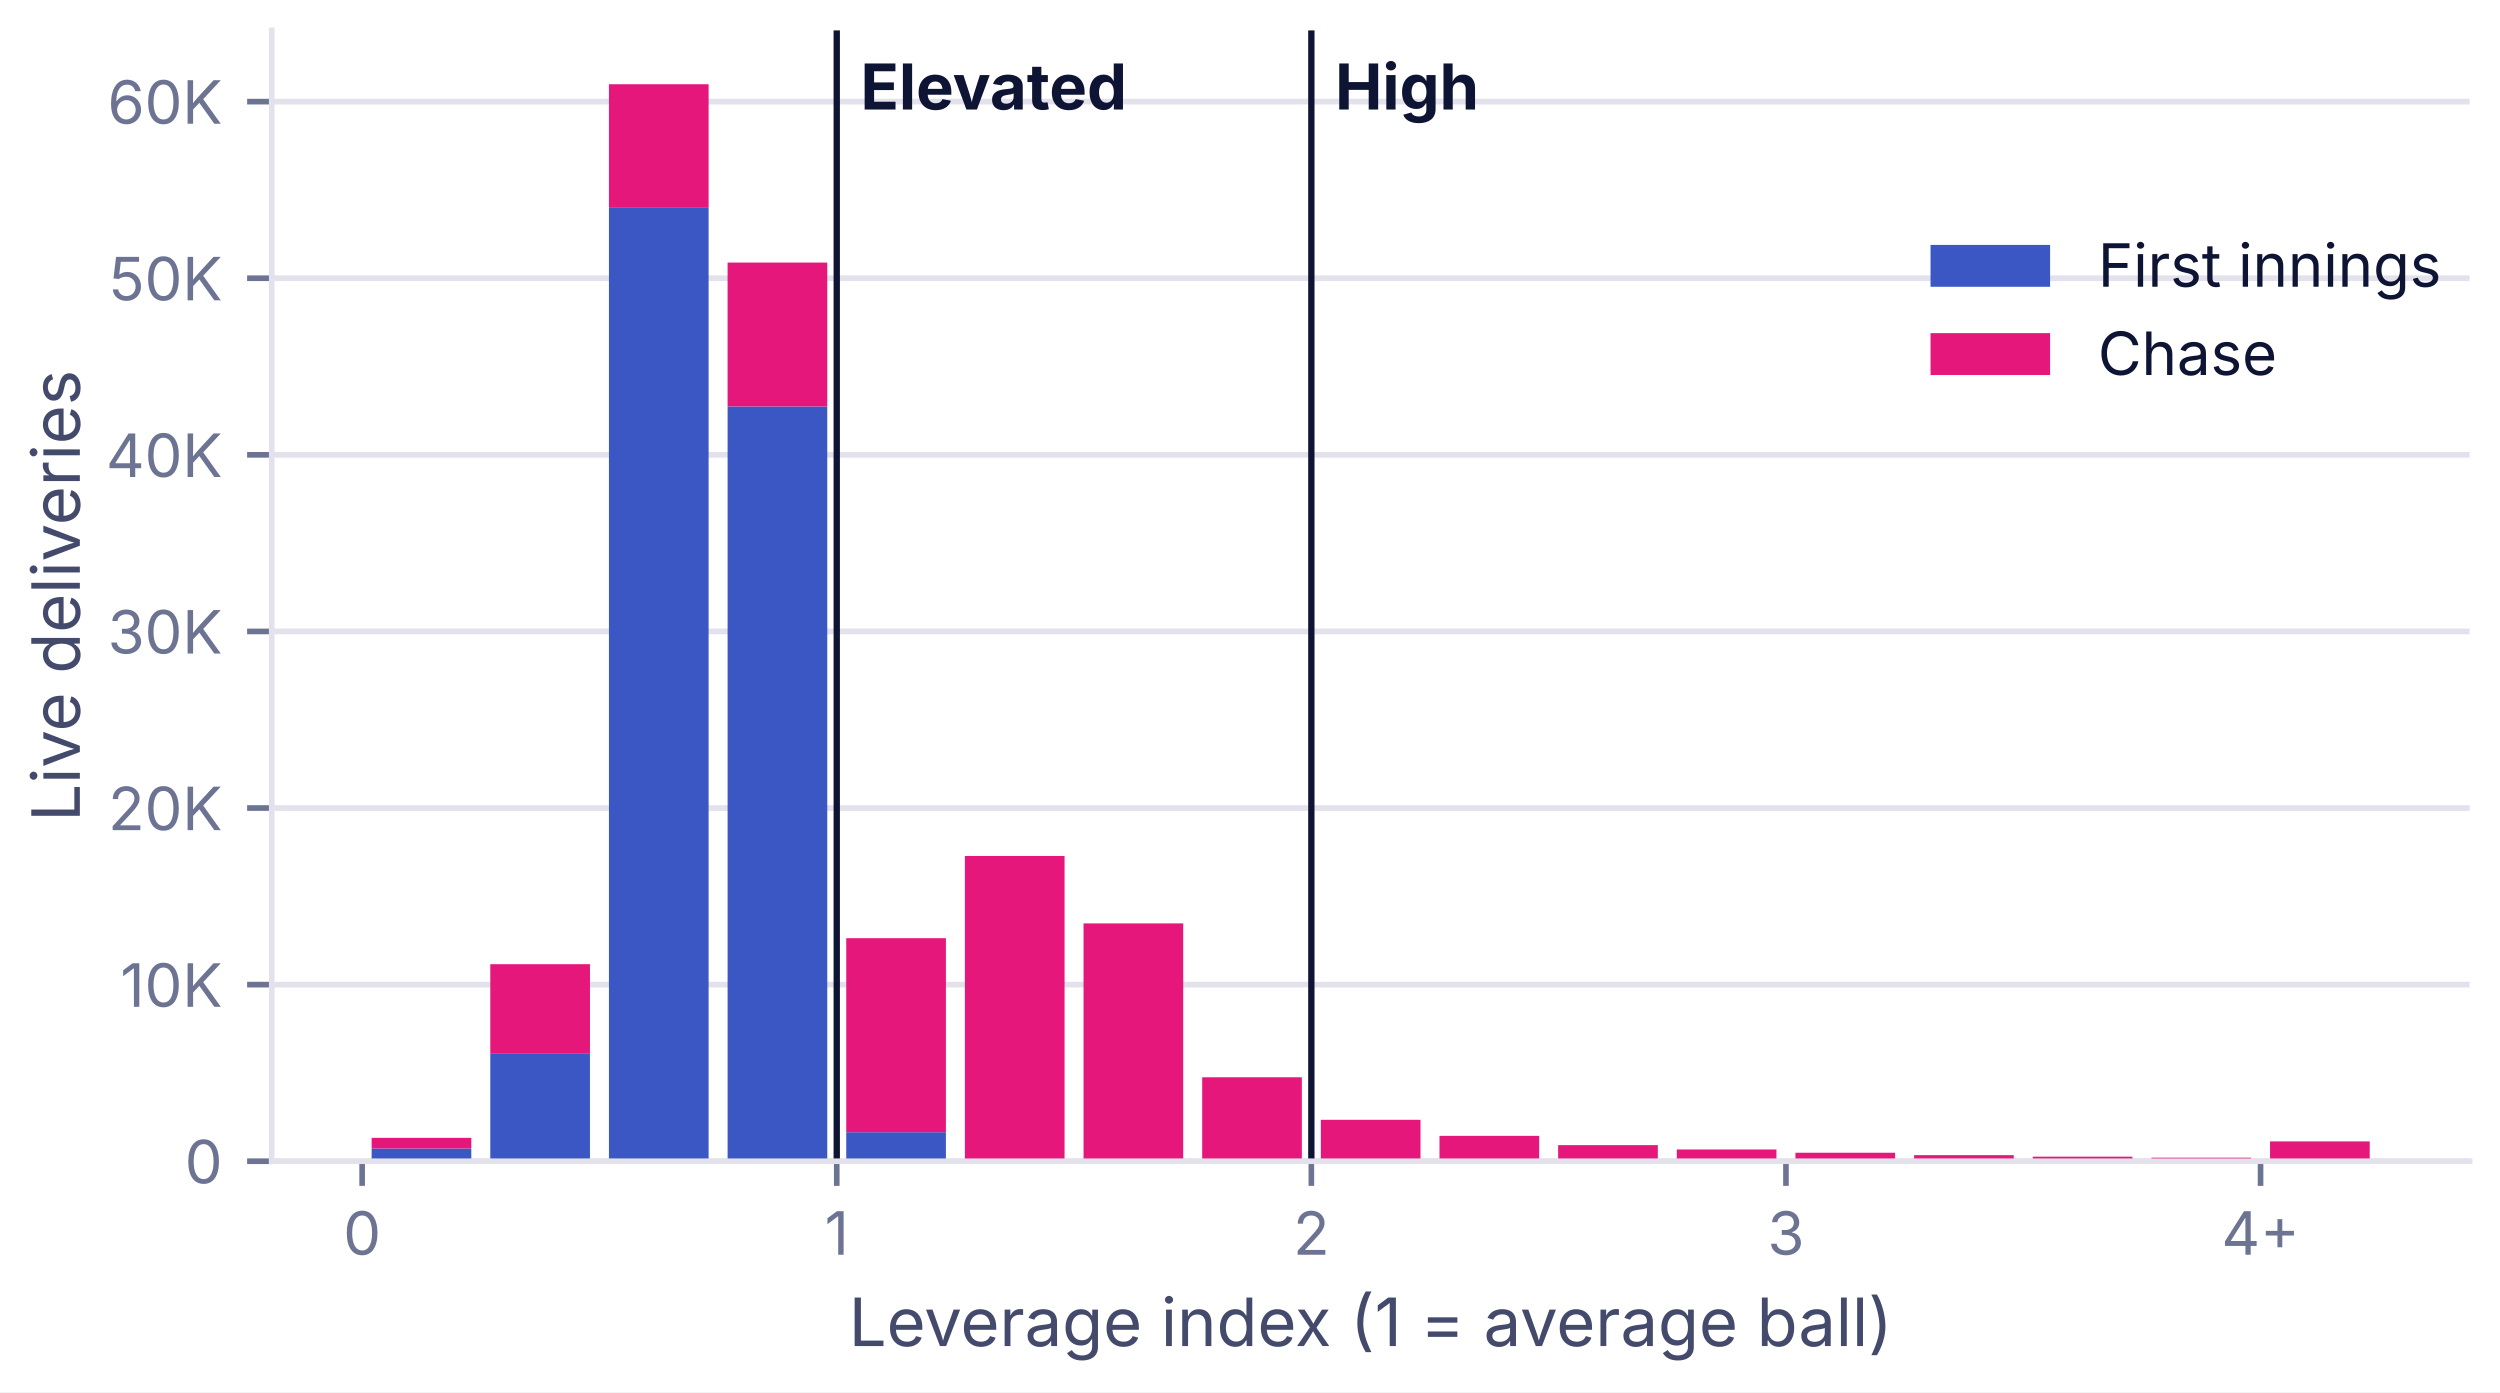
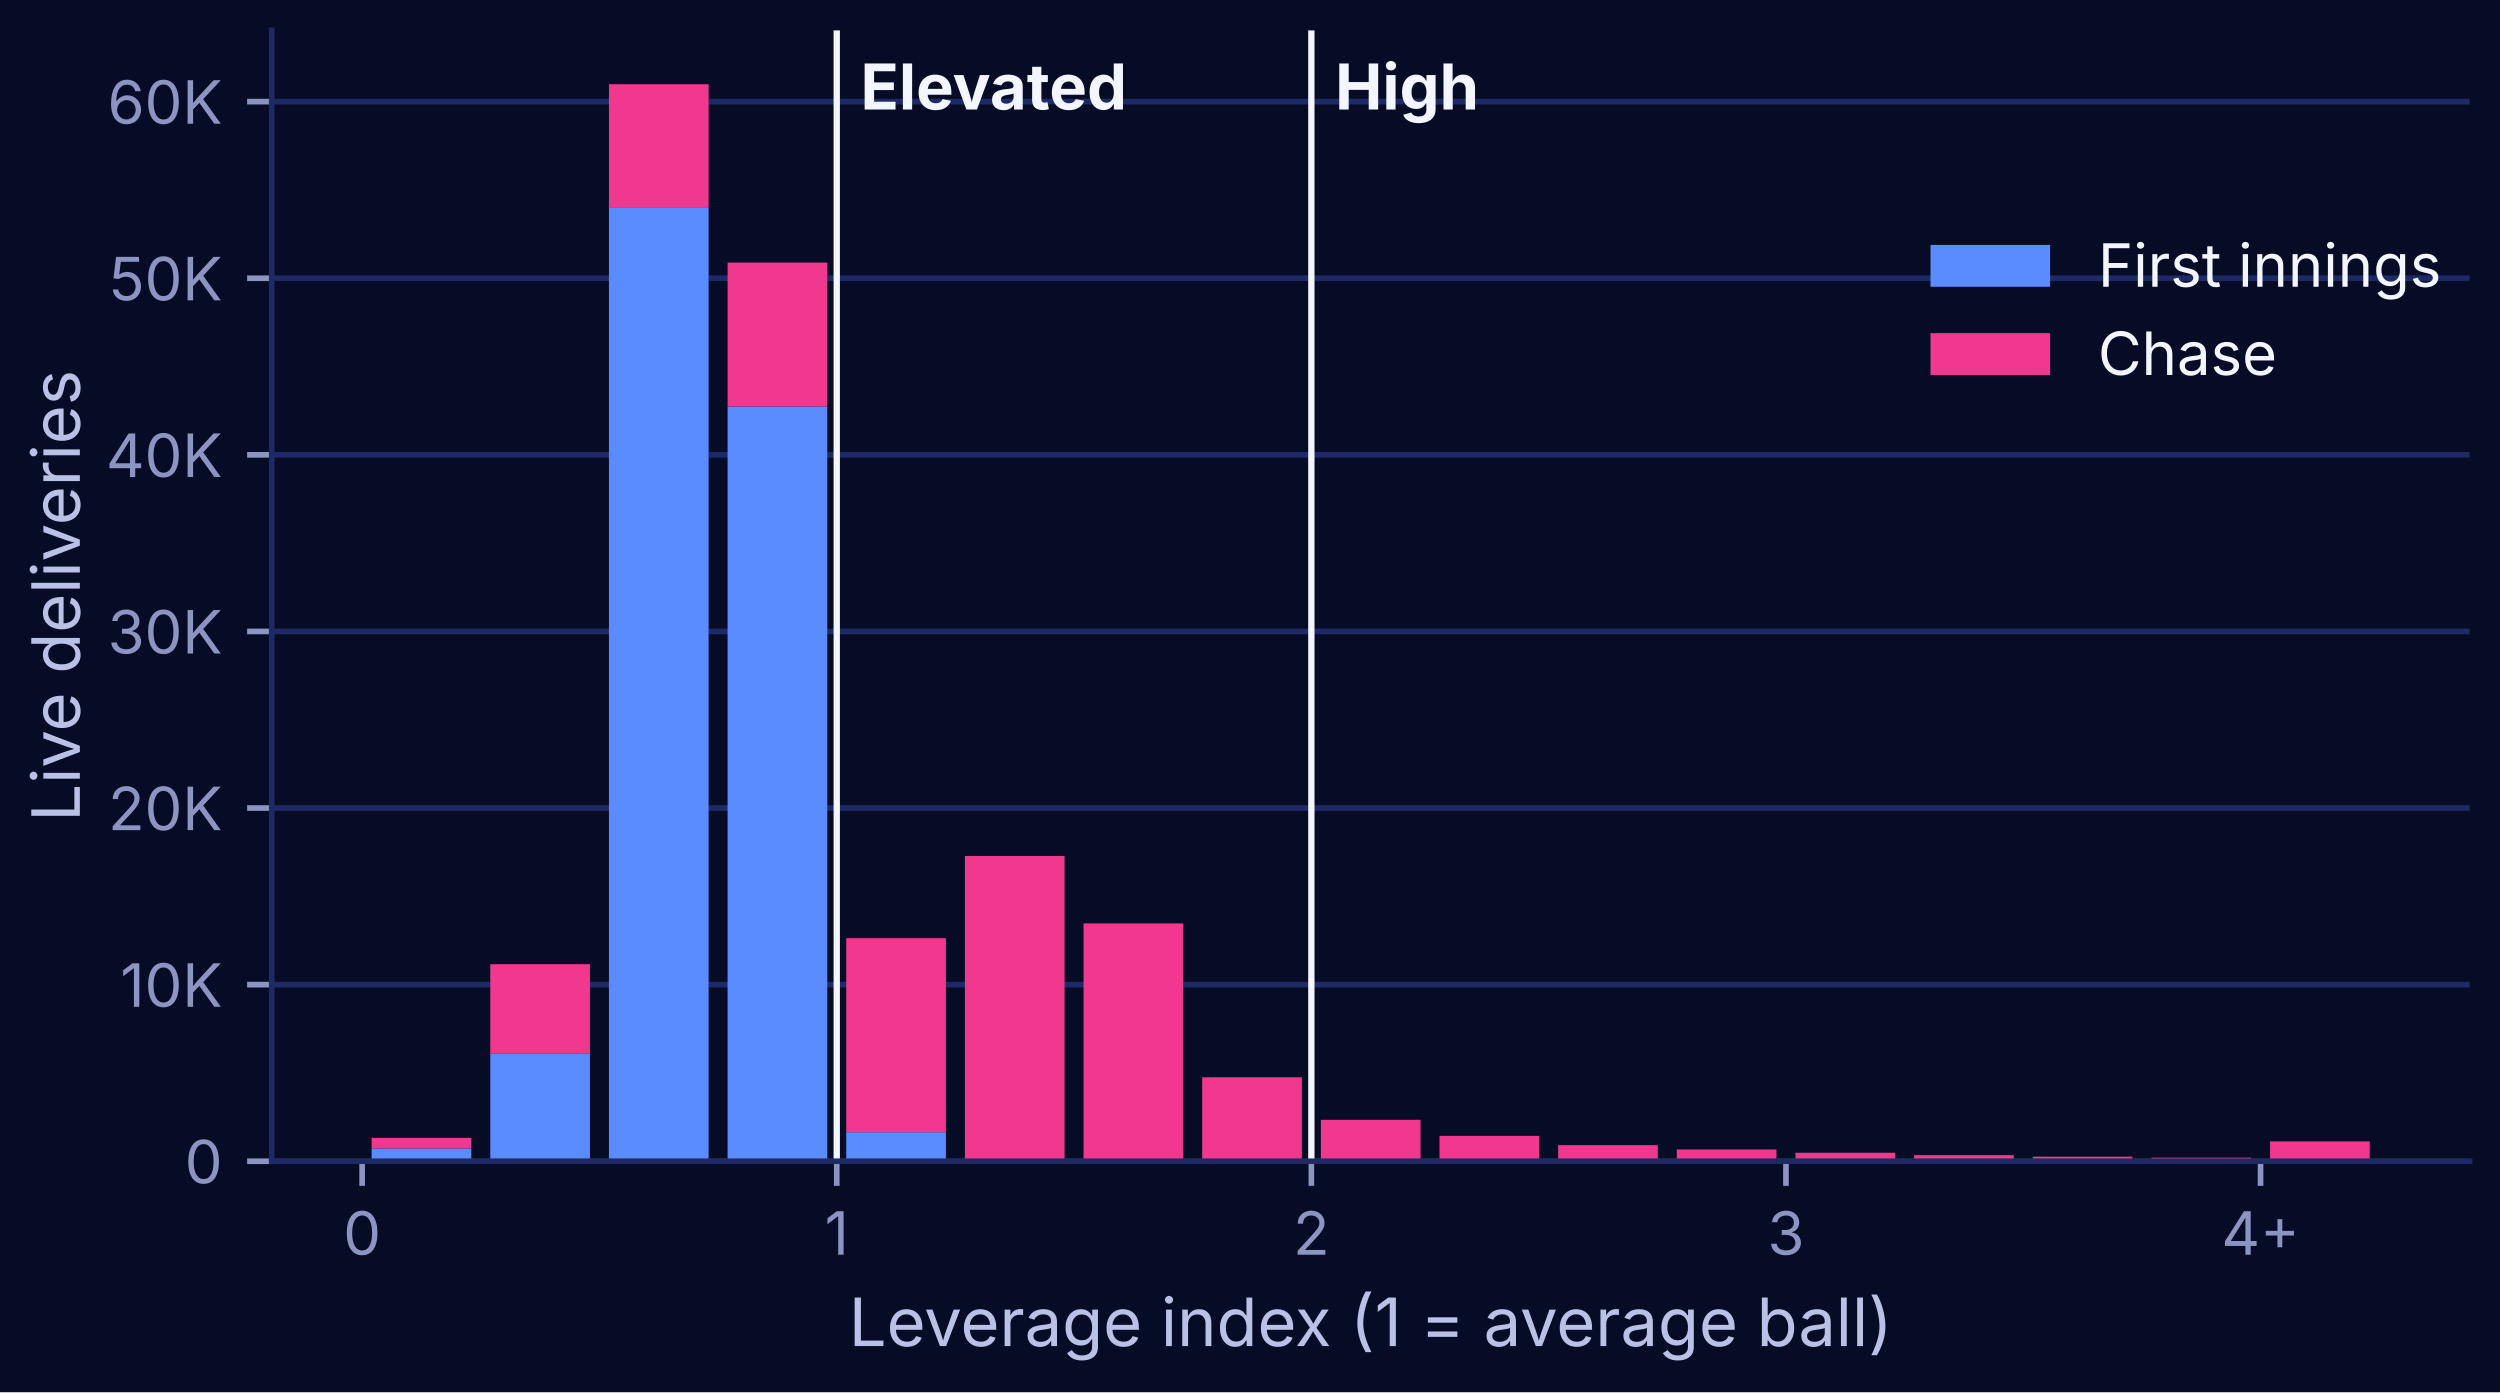
<svg xmlns="http://www.w3.org/2000/svg" xmlns:xlink="http://www.w3.org/1999/xlink" width="355.433pt" height="197.932pt" viewBox="0 0 355.433 197.932" version="1.1">
  <defs>
    <style type="text/css">*{stroke-linejoin: round; stroke-linecap: butt}</style>
  </defs>
  <g id="figure_1">
    <g id="patch_1">
-       <path d="M 0 197.932  L 355.433 197.932  L 355.433 0  L 0 0  z " style="fill: #ffffff" />
+       <path d="M 0 197.932  L 355.433 197.932  L 355.433 0  L 0 0  z " style="fill: #060b26" />
    </g>
    <g id="axes_1">
      <g id="patch_2">
-         <path d="M 38.633 165.096  L 351.113 165.096  L 351.113 4.32  L 38.633 4.32  z " style="fill: #ffffff" />
+         <path d="M 38.633 165.096  L 351.113 165.096  L 351.113 4.32  L 38.633 4.32  z " style="fill: #060b26" />
      </g>
      <g id="matplotlib.axis_1">
        <g id="xtick_1">
          <g id="line2d_1">
            <defs>
-               <path id="m834318b67a" d="M 0 0  L 0 3.5  " style="stroke: #6d7392; stroke-width: 0.8" />
+               <path id="m90e373badb" d="M 0 0  L 0 3.5  " style="stroke: #8c94c2; stroke-width: 0.8" />
            </defs>
            <g>
-               <use xlink:href="#m834318b67a" x="51.487" y="165.096" style="fill: #6d7392; stroke: #6d7392; stroke-width: 0.8" />
+               <use xlink:href="#m90e373badb" x="51.487" y="165.096" style="fill: #8c94c2; stroke: #8c94c2; stroke-width: 0.8" />
            </g>
          </g>
          <g id="text_1">
-             <text style="font-size: 8.5px; font-family: 'Inter', 'Segoe UI', 'Arial', 'DejaVu Sans'; text-anchor: middle; fill: #6d7392" x="51.487" y="178.389" transform="rotate(-0 51.48748 178.3887)">0</text>
+             <text style="font-size: 8.5px; font-family: 'Inter', 'Segoe UI', 'Arial', 'DejaVu Sans'; text-anchor: middle; fill: #8c94c2" x="51.487" y="178.389" transform="rotate(-0 51.48748 178.3887)">0</text>
          </g>
        </g>
        <g id="xtick_2">
          <g id="line2d_2">
            <g>
-               <use xlink:href="#m834318b67a" x="118.963" y="165.096" style="fill: #6d7392; stroke: #6d7392; stroke-width: 0.8" />
+               <use xlink:href="#m90e373badb" x="118.963" y="165.096" style="fill: #8c94c2; stroke: #8c94c2; stroke-width: 0.8" />
            </g>
          </g>
          <g id="text_2">
-             <text style="font-size: 8.5px; font-family: 'Inter', 'Segoe UI', 'Arial', 'DejaVu Sans'; text-anchor: middle; fill: #6d7392" x="118.963" y="178.389" transform="rotate(-0 118.9632 178.3887)">1</text>
+             <text style="font-size: 8.5px; font-family: 'Inter', 'Segoe UI', 'Arial', 'DejaVu Sans'; text-anchor: middle; fill: #8c94c2" x="118.963" y="178.389" transform="rotate(-0 118.9632 178.3887)">1</text>
          </g>
        </g>
        <g id="xtick_3">
          <g id="line2d_3">
            <g>
-               <use xlink:href="#m834318b67a" x="186.439" y="165.096" style="fill: #6d7392; stroke: #6d7392; stroke-width: 0.8" />
+               <use xlink:href="#m90e373badb" x="186.439" y="165.096" style="fill: #8c94c2; stroke: #8c94c2; stroke-width: 0.8" />
            </g>
          </g>
          <g id="text_3">
-             <text style="font-size: 8.5px; font-family: 'Inter', 'Segoe UI', 'Arial', 'DejaVu Sans'; text-anchor: middle; fill: #6d7392" x="186.439" y="178.389" transform="rotate(-0 186.4389 178.3887)">2</text>
+             <text style="font-size: 8.5px; font-family: 'Inter', 'Segoe UI', 'Arial', 'DejaVu Sans'; text-anchor: middle; fill: #8c94c2" x="186.439" y="178.389" transform="rotate(-0 186.4389 178.3887)">2</text>
          </g>
        </g>
        <g id="xtick_4">
          <g id="line2d_4">
            <g>
-               <use xlink:href="#m834318b67a" x="253.915" y="165.096" style="fill: #6d7392; stroke: #6d7392; stroke-width: 0.8" />
+               <use xlink:href="#m90e373badb" x="253.915" y="165.096" style="fill: #8c94c2; stroke: #8c94c2; stroke-width: 0.8" />
            </g>
          </g>
          <g id="text_4">
-             <text style="font-size: 8.5px; font-family: 'Inter', 'Segoe UI', 'Arial', 'DejaVu Sans'; text-anchor: middle; fill: #6d7392" x="253.915" y="178.389" transform="rotate(-0 253.9146 178.3887)">3</text>
+             <text style="font-size: 8.5px; font-family: 'Inter', 'Segoe UI', 'Arial', 'DejaVu Sans'; text-anchor: middle; fill: #8c94c2" x="253.915" y="178.389" transform="rotate(-0 253.9146 178.3887)">3</text>
          </g>
        </g>
        <g id="xtick_5">
          <g id="line2d_5">
            <g>
-               <use xlink:href="#m834318b67a" x="321.39" y="165.096" style="fill: #6d7392; stroke: #6d7392; stroke-width: 0.8" />
+               <use xlink:href="#m90e373badb" x="321.39" y="165.096" style="fill: #8c94c2; stroke: #8c94c2; stroke-width: 0.8" />
            </g>
          </g>
          <g id="text_5">
-             <text style="font-size: 8.5px; font-family: 'Inter', 'Segoe UI', 'Arial', 'DejaVu Sans'; text-anchor: middle; fill: #6d7392" x="321.39" y="178.389" transform="rotate(-0 321.3903 178.3887)">4+</text>
+             <text style="font-size: 8.5px; font-family: 'Inter', 'Segoe UI', 'Arial', 'DejaVu Sans'; text-anchor: middle; fill: #8c94c2" x="321.39" y="178.389" transform="rotate(-0 321.3903 178.3887)">4+</text>
          </g>
        </g>
        <g id="text_6">
-           <text style="font-size: 9.5px; font-family: 'Inter', 'Segoe UI', 'Arial', 'DejaVu Sans'; text-anchor: middle; fill: #434a6b" x="194.873" y="191.377" transform="rotate(-0 194.8734 191.3766)">Leverage index (1 = average ball)</text>
+           <text style="font-size: 9.5px; font-family: 'Inter', 'Segoe UI', 'Arial', 'DejaVu Sans'; text-anchor: middle; fill: #bac1e6" x="194.873" y="191.377" transform="rotate(-0 194.8734 191.3766)">Leverage index (1 = average ball)</text>
        </g>
      </g>
      <g id="matplotlib.axis_2">
        <g id="ytick_1">
          <g id="line2d_6">
-             <path d="M 38.633 165.096  L 351.113 165.096  " clip-path="url(#p0d59081c6b)" style="fill: none; stroke: #e2e1ec; stroke-width: 0.8; stroke-linecap: square" />
+             <path d="M 38.633 165.096  L 351.113 165.096  " clip-path="url(#pf7e12ba234)" style="fill: none; stroke: #1e2a66; stroke-width: 0.8; stroke-linecap: square" />
          </g>
          <g id="line2d_7">
            <defs>
-               <path id="me3e6d80ad9" d="M 0 0  L -3.5 0  " style="stroke: #6d7392; stroke-width: 0.8" />
+               <path id="mcc95b46f71" d="M 0 0  L -3.5 0  " style="stroke: #8c94c2; stroke-width: 0.8" />
            </defs>
            <g>
-               <use xlink:href="#me3e6d80ad9" x="38.633" y="165.096" style="fill: #6d7392; stroke: #6d7392; stroke-width: 0.8" />
+               <use xlink:href="#mcc95b46f71" x="38.633" y="165.096" style="fill: #8c94c2; stroke: #8c94c2; stroke-width: 0.8" />
            </g>
          </g>
          <g id="text_7">
-             <text style="font-size: 8.5px; font-family: 'Inter', 'Segoe UI', 'Arial', 'DejaVu Sans'; text-anchor: end; fill: #6d7392" x="31.633" y="168.242" transform="rotate(-0 31.63336 168.2423)">0</text>
+             <text style="font-size: 8.5px; font-family: 'Inter', 'Segoe UI', 'Arial', 'DejaVu Sans'; text-anchor: end; fill: #8c94c2" x="31.633" y="168.242" transform="rotate(-0 31.63336 168.2423)">0</text>
          </g>
        </g>
        <g id="ytick_2">
          <g id="line2d_8">
-             <path d="M 38.633 139.988  L 351.113 139.988  " clip-path="url(#p0d59081c6b)" style="fill: none; stroke: #e2e1ec; stroke-width: 0.8; stroke-linecap: square" />
+             <path d="M 38.633 139.988  L 351.113 139.988  " clip-path="url(#pf7e12ba234)" style="fill: none; stroke: #1e2a66; stroke-width: 0.8; stroke-linecap: square" />
          </g>
          <g id="line2d_9">
            <g>
-               <use xlink:href="#me3e6d80ad9" x="38.633" y="139.988" style="fill: #6d7392; stroke: #6d7392; stroke-width: 0.8" />
+               <use xlink:href="#mcc95b46f71" x="38.633" y="139.988" style="fill: #8c94c2; stroke: #8c94c2; stroke-width: 0.8" />
            </g>
          </g>
          <g id="text_8">
-             <text style="font-size: 8.5px; font-family: 'Inter', 'Segoe UI', 'Arial', 'DejaVu Sans'; text-anchor: end; fill: #6d7392" x="31.633" y="143.135" transform="rotate(-0 31.63336 143.1345)">10K</text>
+             <text style="font-size: 8.5px; font-family: 'Inter', 'Segoe UI', 'Arial', 'DejaVu Sans'; text-anchor: end; fill: #8c94c2" x="31.633" y="143.135" transform="rotate(-0 31.63336 143.1345)">10K</text>
          </g>
        </g>
        <g id="ytick_3">
          <g id="line2d_10">
-             <path d="M 38.633 114.88  L 351.113 114.88  " clip-path="url(#p0d59081c6b)" style="fill: none; stroke: #e2e1ec; stroke-width: 0.8; stroke-linecap: square" />
+             <path d="M 38.633 114.88  L 351.113 114.88  " clip-path="url(#pf7e12ba234)" style="fill: none; stroke: #1e2a66; stroke-width: 0.8; stroke-linecap: square" />
          </g>
          <g id="line2d_11">
            <g>
-               <use xlink:href="#me3e6d80ad9" x="38.633" y="114.88" style="fill: #6d7392; stroke: #6d7392; stroke-width: 0.8" />
+               <use xlink:href="#mcc95b46f71" x="38.633" y="114.88" style="fill: #8c94c2; stroke: #8c94c2; stroke-width: 0.8" />
            </g>
          </g>
          <g id="text_9">
-             <text style="font-size: 8.5px; font-family: 'Inter', 'Segoe UI', 'Arial', 'DejaVu Sans'; text-anchor: end; fill: #6d7392" x="31.633" y="118.027" transform="rotate(-0 31.63336 118.0267)">20K</text>
+             <text style="font-size: 8.5px; font-family: 'Inter', 'Segoe UI', 'Arial', 'DejaVu Sans'; text-anchor: end; fill: #8c94c2" x="31.633" y="118.027" transform="rotate(-0 31.63336 118.0267)">20K</text>
          </g>
        </g>
        <g id="ytick_4">
          <g id="line2d_12">
-             <path d="M 38.633 89.773  L 351.113 89.773  " clip-path="url(#p0d59081c6b)" style="fill: none; stroke: #e2e1ec; stroke-width: 0.8; stroke-linecap: square" />
+             <path d="M 38.633 89.773  L 351.113 89.773  " clip-path="url(#pf7e12ba234)" style="fill: none; stroke: #1e2a66; stroke-width: 0.8; stroke-linecap: square" />
          </g>
          <g id="line2d_13">
            <g>
-               <use xlink:href="#me3e6d80ad9" x="38.633" y="89.773" style="fill: #6d7392; stroke: #6d7392; stroke-width: 0.8" />
+               <use xlink:href="#mcc95b46f71" x="38.633" y="89.773" style="fill: #8c94c2; stroke: #8c94c2; stroke-width: 0.8" />
            </g>
          </g>
          <g id="text_10">
-             <text style="font-size: 8.5px; font-family: 'Inter', 'Segoe UI', 'Arial', 'DejaVu Sans'; text-anchor: end; fill: #6d7392" x="31.633" y="92.919" transform="rotate(-0 31.63336 92.91889)">30K</text>
+             <text style="font-size: 8.5px; font-family: 'Inter', 'Segoe UI', 'Arial', 'DejaVu Sans'; text-anchor: end; fill: #8c94c2" x="31.633" y="92.919" transform="rotate(-0 31.63336 92.91889)">30K</text>
          </g>
        </g>
        <g id="ytick_5">
          <g id="line2d_14">
-             <path d="M 38.633 64.665  L 351.113 64.665  " clip-path="url(#p0d59081c6b)" style="fill: none; stroke: #e2e1ec; stroke-width: 0.8; stroke-linecap: square" />
+             <path d="M 38.633 64.665  L 351.113 64.665  " clip-path="url(#pf7e12ba234)" style="fill: none; stroke: #1e2a66; stroke-width: 0.8; stroke-linecap: square" />
          </g>
          <g id="line2d_15">
            <g>
-               <use xlink:href="#me3e6d80ad9" x="38.633" y="64.665" style="fill: #6d7392; stroke: #6d7392; stroke-width: 0.8" />
+               <use xlink:href="#mcc95b46f71" x="38.633" y="64.665" style="fill: #8c94c2; stroke: #8c94c2; stroke-width: 0.8" />
            </g>
          </g>
          <g id="text_11">
-             <text style="font-size: 8.5px; font-family: 'Inter', 'Segoe UI', 'Arial', 'DejaVu Sans'; text-anchor: end; fill: #6d7392" x="31.633" y="67.811" transform="rotate(-0 31.63336 67.81108)">40K</text>
+             <text style="font-size: 8.5px; font-family: 'Inter', 'Segoe UI', 'Arial', 'DejaVu Sans'; text-anchor: end; fill: #8c94c2" x="31.633" y="67.811" transform="rotate(-0 31.63336 67.81108)">40K</text>
          </g>
        </g>
        <g id="ytick_6">
          <g id="line2d_16">
-             <path d="M 38.633 39.557  L 351.113 39.557  " clip-path="url(#p0d59081c6b)" style="fill: none; stroke: #e2e1ec; stroke-width: 0.8; stroke-linecap: square" />
+             <path d="M 38.633 39.557  L 351.113 39.557  " clip-path="url(#pf7e12ba234)" style="fill: none; stroke: #1e2a66; stroke-width: 0.8; stroke-linecap: square" />
          </g>
          <g id="line2d_17">
            <g>
-               <use xlink:href="#me3e6d80ad9" x="38.633" y="39.557" style="fill: #6d7392; stroke: #6d7392; stroke-width: 0.8" />
+               <use xlink:href="#mcc95b46f71" x="38.633" y="39.557" style="fill: #8c94c2; stroke: #8c94c2; stroke-width: 0.8" />
            </g>
          </g>
          <g id="text_12">
-             <text style="font-size: 8.5px; font-family: 'Inter', 'Segoe UI', 'Arial', 'DejaVu Sans'; text-anchor: end; fill: #6d7392" x="31.633" y="42.703" transform="rotate(-0 31.63336 42.70326)">50K</text>
+             <text style="font-size: 8.5px; font-family: 'Inter', 'Segoe UI', 'Arial', 'DejaVu Sans'; text-anchor: end; fill: #8c94c2" x="31.633" y="42.703" transform="rotate(-0 31.63336 42.70326)">50K</text>
          </g>
        </g>
        <g id="ytick_7">
          <g id="line2d_18">
-             <path d="M 38.633 14.449  L 351.113 14.449  " clip-path="url(#p0d59081c6b)" style="fill: none; stroke: #e2e1ec; stroke-width: 0.8; stroke-linecap: square" />
+             <path d="M 38.633 14.449  L 351.113 14.449  " clip-path="url(#pf7e12ba234)" style="fill: none; stroke: #1e2a66; stroke-width: 0.8; stroke-linecap: square" />
          </g>
          <g id="line2d_19">
            <g>
-               <use xlink:href="#me3e6d80ad9" x="38.633" y="14.449" style="fill: #6d7392; stroke: #6d7392; stroke-width: 0.8" />
+               <use xlink:href="#mcc95b46f71" x="38.633" y="14.449" style="fill: #8c94c2; stroke: #8c94c2; stroke-width: 0.8" />
            </g>
          </g>
          <g id="text_13">
-             <text style="font-size: 8.5px; font-family: 'Inter', 'Segoe UI', 'Arial', 'DejaVu Sans'; text-anchor: end; fill: #6d7392" x="31.633" y="17.595" transform="rotate(-0 31.63336 17.59545)">60K</text>
+             <text style="font-size: 8.5px; font-family: 'Inter', 'Segoe UI', 'Arial', 'DejaVu Sans'; text-anchor: end; fill: #8c94c2" x="31.633" y="17.595" transform="rotate(-0 31.63336 17.59545)">60K</text>
          </g>
        </g>
        <g id="text_14">
-           <text style="font-size: 9.5px; font-family: 'Inter', 'Segoe UI', 'Arial', 'DejaVu Sans'; text-anchor: middle; fill: #434a6b" x="11.353" y="84.708" transform="rotate(-90 11.35297 84.708)">Live deliveries</text>
+           <text style="font-size: 9.5px; font-family: 'Inter', 'Segoe UI', 'Arial', 'DejaVu Sans'; text-anchor: middle; fill: #bac1e6" x="11.353" y="84.708" transform="rotate(-90 11.35297 84.708)">Live deliveries</text>
        </g>
      </g>
      <g id="patch_3">
-         <path d="M 52.837 165.096  L 67.007 165.096  L 67.007 163.278  L 52.837 163.278  z " clip-path="url(#p0d59081c6b)" style="fill: #3a57c4" />
+         <path d="M 52.837 165.096  L 67.007 165.096  L 67.007 163.278  L 52.837 163.278  z " clip-path="url(#pf7e12ba234)" style="fill: #5b8cff" />
      </g>
      <g id="patch_4">
-         <path d="M 69.706 165.096  L 83.876 165.096  L 83.876 149.823  L 69.706 149.823  z " clip-path="url(#p0d59081c6b)" style="fill: #3a57c4" />
+         <path d="M 69.706 165.096  L 83.876 165.096  L 83.876 149.823  L 69.706 149.823  z " clip-path="url(#pf7e12ba234)" style="fill: #5b8cff" />
      </g>
      <g id="patch_5">
-         <path d="M 86.575 165.096  L 100.745 165.096  L 100.745 29.461  L 86.575 29.461  z " clip-path="url(#p0d59081c6b)" style="fill: #3a57c4" />
+         <path d="M 86.575 165.096  L 100.745 165.096  L 100.745 29.461  L 86.575 29.461  z " clip-path="url(#pf7e12ba234)" style="fill: #5b8cff" />
      </g>
      <g id="patch_6">
-         <path d="M 103.444 165.096  L 117.614 165.096  L 117.614 57.785  L 103.444 57.785  z " clip-path="url(#p0d59081c6b)" style="fill: #3a57c4" />
+         <path d="M 103.444 165.096  L 117.614 165.096  L 117.614 57.785  L 103.444 57.785  z " clip-path="url(#pf7e12ba234)" style="fill: #5b8cff" />
      </g>
      <g id="patch_7">
-         <path d="M 120.313 165.096  L 134.483 165.096  L 134.483 160.966  L 120.313 160.966  z " clip-path="url(#p0d59081c6b)" style="fill: #3a57c4" />
+         <path d="M 120.313 165.096  L 134.483 165.096  L 134.483 160.966  L 120.313 160.966  z " clip-path="url(#pf7e12ba234)" style="fill: #5b8cff" />
      </g>
      <g id="patch_8">
-         <path d="M 137.182 165.096  L 151.352 165.096  L 151.352 165.018  L 137.182 165.018  z " clip-path="url(#p0d59081c6b)" style="fill: #3a57c4" />
+         <path d="M 137.182 165.096  L 151.352 165.096  L 151.352 165.018  L 137.182 165.018  z " clip-path="url(#pf7e12ba234)" style="fill: #5b8cff" />
      </g>
      <g id="patch_9">
-         <path d="M 154.051 165.096  L 168.22 165.096  L 168.22 165.096  L 154.051 165.096  z " clip-path="url(#p0d59081c6b)" style="fill: #3a57c4" />
+         <path d="M 154.051 165.096  L 168.22 165.096  L 168.22 165.096  L 154.051 165.096  z " clip-path="url(#pf7e12ba234)" style="fill: #5b8cff" />
      </g>
      <g id="patch_10">
-         <path d="M 170.919 165.096  L 185.089 165.096  L 185.089 165.096  L 170.919 165.096  z " clip-path="url(#p0d59081c6b)" style="fill: #3a57c4" />
+         <path d="M 170.919 165.096  L 185.089 165.096  L 185.089 165.096  L 170.919 165.096  z " clip-path="url(#pf7e12ba234)" style="fill: #5b8cff" />
      </g>
      <g id="patch_11">
-         <path d="M 187.788 165.096  L 201.958 165.096  L 201.958 165.096  L 187.788 165.096  z " clip-path="url(#p0d59081c6b)" style="fill: #3a57c4" />
+         <path d="M 187.788 165.096  L 201.958 165.096  L 201.958 165.096  L 187.788 165.096  z " clip-path="url(#pf7e12ba234)" style="fill: #5b8cff" />
      </g>
      <g id="patch_12">
-         <path d="M 204.657 165.096  L 218.827 165.096  L 218.827 165.096  L 204.657 165.096  z " clip-path="url(#p0d59081c6b)" style="fill: #3a57c4" />
+         <path d="M 204.657 165.096  L 218.827 165.096  L 218.827 165.096  L 204.657 165.096  z " clip-path="url(#pf7e12ba234)" style="fill: #5b8cff" />
      </g>
      <g id="patch_13">
-         <path d="M 221.526 165.096  L 235.696 165.096  L 235.696 165.096  L 221.526 165.096  z " clip-path="url(#p0d59081c6b)" style="fill: #3a57c4" />
+         <path d="M 221.526 165.096  L 235.696 165.096  L 235.696 165.096  L 221.526 165.096  z " clip-path="url(#pf7e12ba234)" style="fill: #5b8cff" />
      </g>
      <g id="patch_14">
-         <path d="M 238.395 165.096  L 252.565 165.096  L 252.565 165.096  L 238.395 165.096  z " clip-path="url(#p0d59081c6b)" style="fill: #3a57c4" />
+         <path d="M 238.395 165.096  L 252.565 165.096  L 252.565 165.096  L 238.395 165.096  z " clip-path="url(#pf7e12ba234)" style="fill: #5b8cff" />
      </g>
      <g id="patch_15">
-         <path d="M 255.264 165.096  L 269.434 165.096  L 269.434 165.096  L 255.264 165.096  z " clip-path="url(#p0d59081c6b)" style="fill: #3a57c4" />
+         <path d="M 255.264 165.096  L 269.434 165.096  L 269.434 165.096  L 255.264 165.096  z " clip-path="url(#pf7e12ba234)" style="fill: #5b8cff" />
      </g>
      <g id="patch_16">
-         <path d="M 272.133 165.096  L 286.303 165.096  L 286.303 165.096  L 272.133 165.096  z " clip-path="url(#p0d59081c6b)" style="fill: #3a57c4" />
+         <path d="M 272.133 165.096  L 286.303 165.096  L 286.303 165.096  L 272.133 165.096  z " clip-path="url(#pf7e12ba234)" style="fill: #5b8cff" />
      </g>
      <g id="patch_17">
-         <path d="M 289.002 165.096  L 303.172 165.096  L 303.172 165.096  L 289.002 165.096  z " clip-path="url(#p0d59081c6b)" style="fill: #3a57c4" />
+         <path d="M 289.002 165.096  L 303.172 165.096  L 303.172 165.096  L 289.002 165.096  z " clip-path="url(#pf7e12ba234)" style="fill: #5b8cff" />
      </g>
      <g id="patch_18">
-         <path d="M 305.871 165.096  L 320.041 165.096  L 320.041 165.096  L 305.871 165.096  z " clip-path="url(#p0d59081c6b)" style="fill: #3a57c4" />
+         <path d="M 305.871 165.096  L 320.041 165.096  L 320.041 165.096  L 305.871 165.096  z " clip-path="url(#pf7e12ba234)" style="fill: #5b8cff" />
      </g>
      <g id="patch_19">
-         <path d="M 322.74 165.096  L 336.91 165.096  L 336.91 165.096  L 322.74 165.096  z " clip-path="url(#p0d59081c6b)" style="fill: #3a57c4" />
+         <path d="M 322.74 165.096  L 336.91 165.096  L 336.91 165.096  L 322.74 165.096  z " clip-path="url(#pf7e12ba234)" style="fill: #5b8cff" />
      </g>
      <g id="patch_20">
-         <path d="M 52.837 163.278  L 67.007 163.278  L 67.007 161.772  L 52.837 161.772  z " clip-path="url(#p0d59081c6b)" style="fill: #e5177b" />
+         <path d="M 52.837 163.278  L 67.007 163.278  L 67.007 161.772  L 52.837 161.772  z " clip-path="url(#pf7e12ba234)" style="fill: #f0388f" />
      </g>
      <g id="patch_21">
-         <path d="M 69.706 149.823  L 83.876 149.823  L 83.876 137.081  L 69.706 137.081  z " clip-path="url(#p0d59081c6b)" style="fill: #e5177b" />
+         <path d="M 69.706 149.823  L 83.876 149.823  L 83.876 137.081  L 69.706 137.081  z " clip-path="url(#pf7e12ba234)" style="fill: #f0388f" />
      </g>
      <g id="patch_22">
-         <path d="M 86.575 29.461  L 100.745 29.461  L 100.745 11.976  L 86.575 11.976  z " clip-path="url(#p0d59081c6b)" style="fill: #e5177b" />
+         <path d="M 86.575 29.461  L 100.745 29.461  L 100.745 11.976  L 86.575 11.976  z " clip-path="url(#pf7e12ba234)" style="fill: #f0388f" />
      </g>
      <g id="patch_23">
-         <path d="M 103.444 57.785  L 117.614 57.785  L 117.614 37.33  L 103.444 37.33  z " clip-path="url(#p0d59081c6b)" style="fill: #e5177b" />
+         <path d="M 103.444 57.785  L 117.614 57.785  L 117.614 37.33  L 103.444 37.33  z " clip-path="url(#pf7e12ba234)" style="fill: #f0388f" />
      </g>
      <g id="patch_24">
-         <path d="M 120.313 160.966  L 134.483 160.966  L 134.483 133.385  L 120.313 133.385  z " clip-path="url(#p0d59081c6b)" style="fill: #e5177b" />
+         <path d="M 120.313 160.966  L 134.483 160.966  L 134.483 133.385  L 120.313 133.385  z " clip-path="url(#pf7e12ba234)" style="fill: #f0388f" />
      </g>
      <g id="patch_25">
-         <path d="M 137.182 165.018  L 151.352 165.018  L 151.352 121.697  L 137.182 121.697  z " clip-path="url(#p0d59081c6b)" style="fill: #e5177b" />
+         <path d="M 137.182 165.018  L 151.352 165.018  L 151.352 121.697  L 137.182 121.697  z " clip-path="url(#pf7e12ba234)" style="fill: #f0388f" />
      </g>
      <g id="patch_26">
-         <path d="M 154.051 165.096  L 168.22 165.096  L 168.22 131.286  L 154.051 131.286  z " clip-path="url(#p0d59081c6b)" style="fill: #e5177b" />
+         <path d="M 154.051 165.096  L 168.22 165.096  L 168.22 131.286  L 154.051 131.286  z " clip-path="url(#pf7e12ba234)" style="fill: #f0388f" />
      </g>
      <g id="patch_27">
-         <path d="M 170.919 165.096  L 185.089 165.096  L 185.089 153.16  L 170.919 153.16  z " clip-path="url(#p0d59081c6b)" style="fill: #e5177b" />
+         <path d="M 170.919 165.096  L 185.089 165.096  L 185.089 153.16  L 170.919 153.16  z " clip-path="url(#pf7e12ba234)" style="fill: #f0388f" />
      </g>
      <g id="patch_28">
-         <path d="M 187.788 165.096  L 201.958 165.096  L 201.958 159.201  L 187.788 159.201  z " clip-path="url(#p0d59081c6b)" style="fill: #e5177b" />
+         <path d="M 187.788 165.096  L 201.958 165.096  L 201.958 159.201  L 187.788 159.201  z " clip-path="url(#pf7e12ba234)" style="fill: #f0388f" />
      </g>
      <g id="patch_29">
-         <path d="M 204.657 165.096  L 218.827 165.096  L 218.827 161.488  L 204.657 161.488  z " clip-path="url(#p0d59081c6b)" style="fill: #e5177b" />
+         <path d="M 204.657 165.096  L 218.827 165.096  L 218.827 161.488  L 204.657 161.488  z " clip-path="url(#pf7e12ba234)" style="fill: #f0388f" />
      </g>
      <g id="patch_30">
-         <path d="M 221.526 165.096  L 235.696 165.096  L 235.696 162.809  L 221.526 162.809  z " clip-path="url(#p0d59081c6b)" style="fill: #e5177b" />
+         <path d="M 221.526 165.096  L 235.696 165.096  L 235.696 162.809  L 221.526 162.809  z " clip-path="url(#pf7e12ba234)" style="fill: #f0388f" />
      </g>
      <g id="patch_31">
-         <path d="M 238.395 165.096  L 252.565 165.096  L 252.565 163.426  L 238.395 163.426  z " clip-path="url(#p0d59081c6b)" style="fill: #e5177b" />
+         <path d="M 238.395 165.096  L 252.565 165.096  L 252.565 163.426  L 238.395 163.426  z " clip-path="url(#pf7e12ba234)" style="fill: #f0388f" />
      </g>
      <g id="patch_32">
-         <path d="M 255.264 165.096  L 269.434 165.096  L 269.434 163.888  L 255.264 163.888  z " clip-path="url(#p0d59081c6b)" style="fill: #e5177b" />
+         <path d="M 255.264 165.096  L 269.434 165.096  L 269.434 163.888  L 255.264 163.888  z " clip-path="url(#pf7e12ba234)" style="fill: #f0388f" />
      </g>
      <g id="patch_33">
-         <path d="M 272.133 165.096  L 286.303 165.096  L 286.303 164.232  L 272.133 164.232  z " clip-path="url(#p0d59081c6b)" style="fill: #e5177b" />
+         <path d="M 272.133 165.096  L 286.303 165.096  L 286.303 164.232  L 272.133 164.232  z " clip-path="url(#pf7e12ba234)" style="fill: #f0388f" />
      </g>
      <g id="patch_34">
-         <path d="M 289.002 165.096  L 303.172 165.096  L 303.172 164.446  L 289.002 164.446  z " clip-path="url(#p0d59081c6b)" style="fill: #e5177b" />
+         <path d="M 289.002 165.096  L 303.172 165.096  L 303.172 164.446  L 289.002 164.446  z " clip-path="url(#pf7e12ba234)" style="fill: #f0388f" />
      </g>
      <g id="patch_35">
-         <path d="M 305.871 165.096  L 320.041 165.096  L 320.041 164.586  L 305.871 164.586  z " clip-path="url(#p0d59081c6b)" style="fill: #e5177b" />
+         <path d="M 305.871 165.096  L 320.041 165.096  L 320.041 164.586  L 305.871 164.586  z " clip-path="url(#pf7e12ba234)" style="fill: #f0388f" />
      </g>
      <g id="patch_36">
-         <path d="M 322.74 165.096  L 336.91 165.096  L 336.91 162.274  L 322.74 162.274  z " clip-path="url(#p0d59081c6b)" style="fill: #e5177b" />
+         <path d="M 322.74 165.096  L 336.91 165.096  L 336.91 162.274  L 322.74 162.274  z " clip-path="url(#pf7e12ba234)" style="fill: #f0388f" />
      </g>
      <g id="line2d_20">
-         <path d="M 118.963 165.096  L 118.963 4.32  " clip-path="url(#p0d59081c6b)" style="fill: none; stroke: #0e1433; stroke-width: 0.9; stroke-linecap: square" />
+         <path d="M 118.963 165.096  L 118.963 4.32  " clip-path="url(#pf7e12ba234)" style="fill: none; stroke: #f3f5ff; stroke-width: 0.9; stroke-linecap: square" />
      </g>
      <g id="line2d_21">
-         <path d="M 186.439 165.096  L 186.439 4.32  " clip-path="url(#p0d59081c6b)" style="fill: none; stroke: #0e1433; stroke-width: 0.9; stroke-linecap: square" />
+         <path d="M 186.439 165.096  L 186.439 4.32  " clip-path="url(#pf7e12ba234)" style="fill: none; stroke: #f3f5ff; stroke-width: 0.9; stroke-linecap: square" />
      </g>
      <g id="patch_37">
-         <path d="M 38.633 165.096  L 38.633 4.32  " style="fill: none; stroke: #e2e1ec; stroke-width: 0.8; stroke-linejoin: miter; stroke-linecap: square" />
+         <path d="M 38.633 165.096  L 38.633 4.32  " style="fill: none; stroke: #1e2a66; stroke-width: 0.8; stroke-linejoin: miter; stroke-linecap: square" />
      </g>
      <g id="patch_38">
-         <path d="M 38.633 165.096  L 351.113 165.096  " style="fill: none; stroke: #e2e1ec; stroke-width: 0.8; stroke-linejoin: miter; stroke-linecap: square" />
+         <path d="M 38.633 165.096  L 351.113 165.096  " style="fill: none; stroke: #1e2a66; stroke-width: 0.8; stroke-linejoin: miter; stroke-linecap: square" />
      </g>
      <g id="text_15">
-         <text style="font-weight: 700; font-size: 9px; font-family: 'Inter', 'Segoe UI', 'Arial', 'DejaVu Sans'; text-anchor: start; fill: #0e1433" x="122.337" y="15.574" transform="rotate(-0 122.337 15.57432)">Elevated</text>
+         <text style="font-weight: 700; font-size: 9px; font-family: 'Inter', 'Segoe UI', 'Arial', 'DejaVu Sans'; text-anchor: start; fill: #f3f5ff" x="122.337" y="15.574" transform="rotate(-0 122.337 15.57432)">Elevated</text>
      </g>
      <g id="text_16">
-         <text style="font-weight: 700; font-size: 9px; font-family: 'Inter', 'Segoe UI', 'Arial', 'DejaVu Sans'; text-anchor: start; fill: #0e1433" x="189.813" y="15.574" transform="rotate(-0 189.8127 15.57432)">High</text>
+         <text style="font-weight: 700; font-size: 9px; font-family: 'Inter', 'Segoe UI', 'Arial', 'DejaVu Sans'; text-anchor: start; fill: #f3f5ff" x="189.813" y="15.574" transform="rotate(-0 189.8127 15.57432)">High</text>
      </g>
      <g id="legend_1">
        <g id="patch_39">
-           <path d="M 274.469 40.771  L 291.469 40.771  L 291.469 34.821  L 274.469 34.821  z " style="fill: #3a57c4" />
+           <path d="M 274.469 40.771  L 291.469 40.771  L 291.469 34.821  L 274.469 34.821  z " style="fill: #5b8cff" />
        </g>
        <g id="text_17">
-           <text style="font-size: 8.5px; font-family: 'Inter', 'Segoe UI', 'Arial', 'DejaVu Sans'; text-anchor: start; fill: #0e1433" x="298.269" y="40.771" transform="rotate(-0 298.2686 40.7713)">First innings</text>
+           <text style="font-size: 8.5px; font-family: 'Inter', 'Segoe UI', 'Arial', 'DejaVu Sans'; text-anchor: start; fill: #f3f5ff" x="298.269" y="40.771" transform="rotate(-0 298.2686 40.7713)">First innings</text>
        </g>
        <g id="patch_40">
-           <path d="M 274.469 53.314  L 291.469 53.314  L 291.469 47.364  L 274.469 47.364  z " style="fill: #e5177b" />
+           <path d="M 274.469 53.314  L 291.469 53.314  L 291.469 47.364  L 274.469 47.364  z " style="fill: #f0388f" />
        </g>
        <g id="text_18">
-           <text style="font-size: 8.5px; font-family: 'Inter', 'Segoe UI', 'Arial', 'DejaVu Sans'; text-anchor: start; fill: #0e1433" x="298.269" y="53.314" transform="rotate(-0 298.2686 53.31411)">Chase</text>
+           <text style="font-size: 8.5px; font-family: 'Inter', 'Segoe UI', 'Arial', 'DejaVu Sans'; text-anchor: start; fill: #f3f5ff" x="298.269" y="53.314" transform="rotate(-0 298.2686 53.31411)">Chase</text>
        </g>
      </g>
    </g>
  </g>
  <defs>
-     <clipPath id="p0d59081c6b">
+     <clipPath id="pf7e12ba234">
      <rect x="38.633" y="4.32" width="312.48" height="160.776" />
    </clipPath>
  </defs>
</svg>
